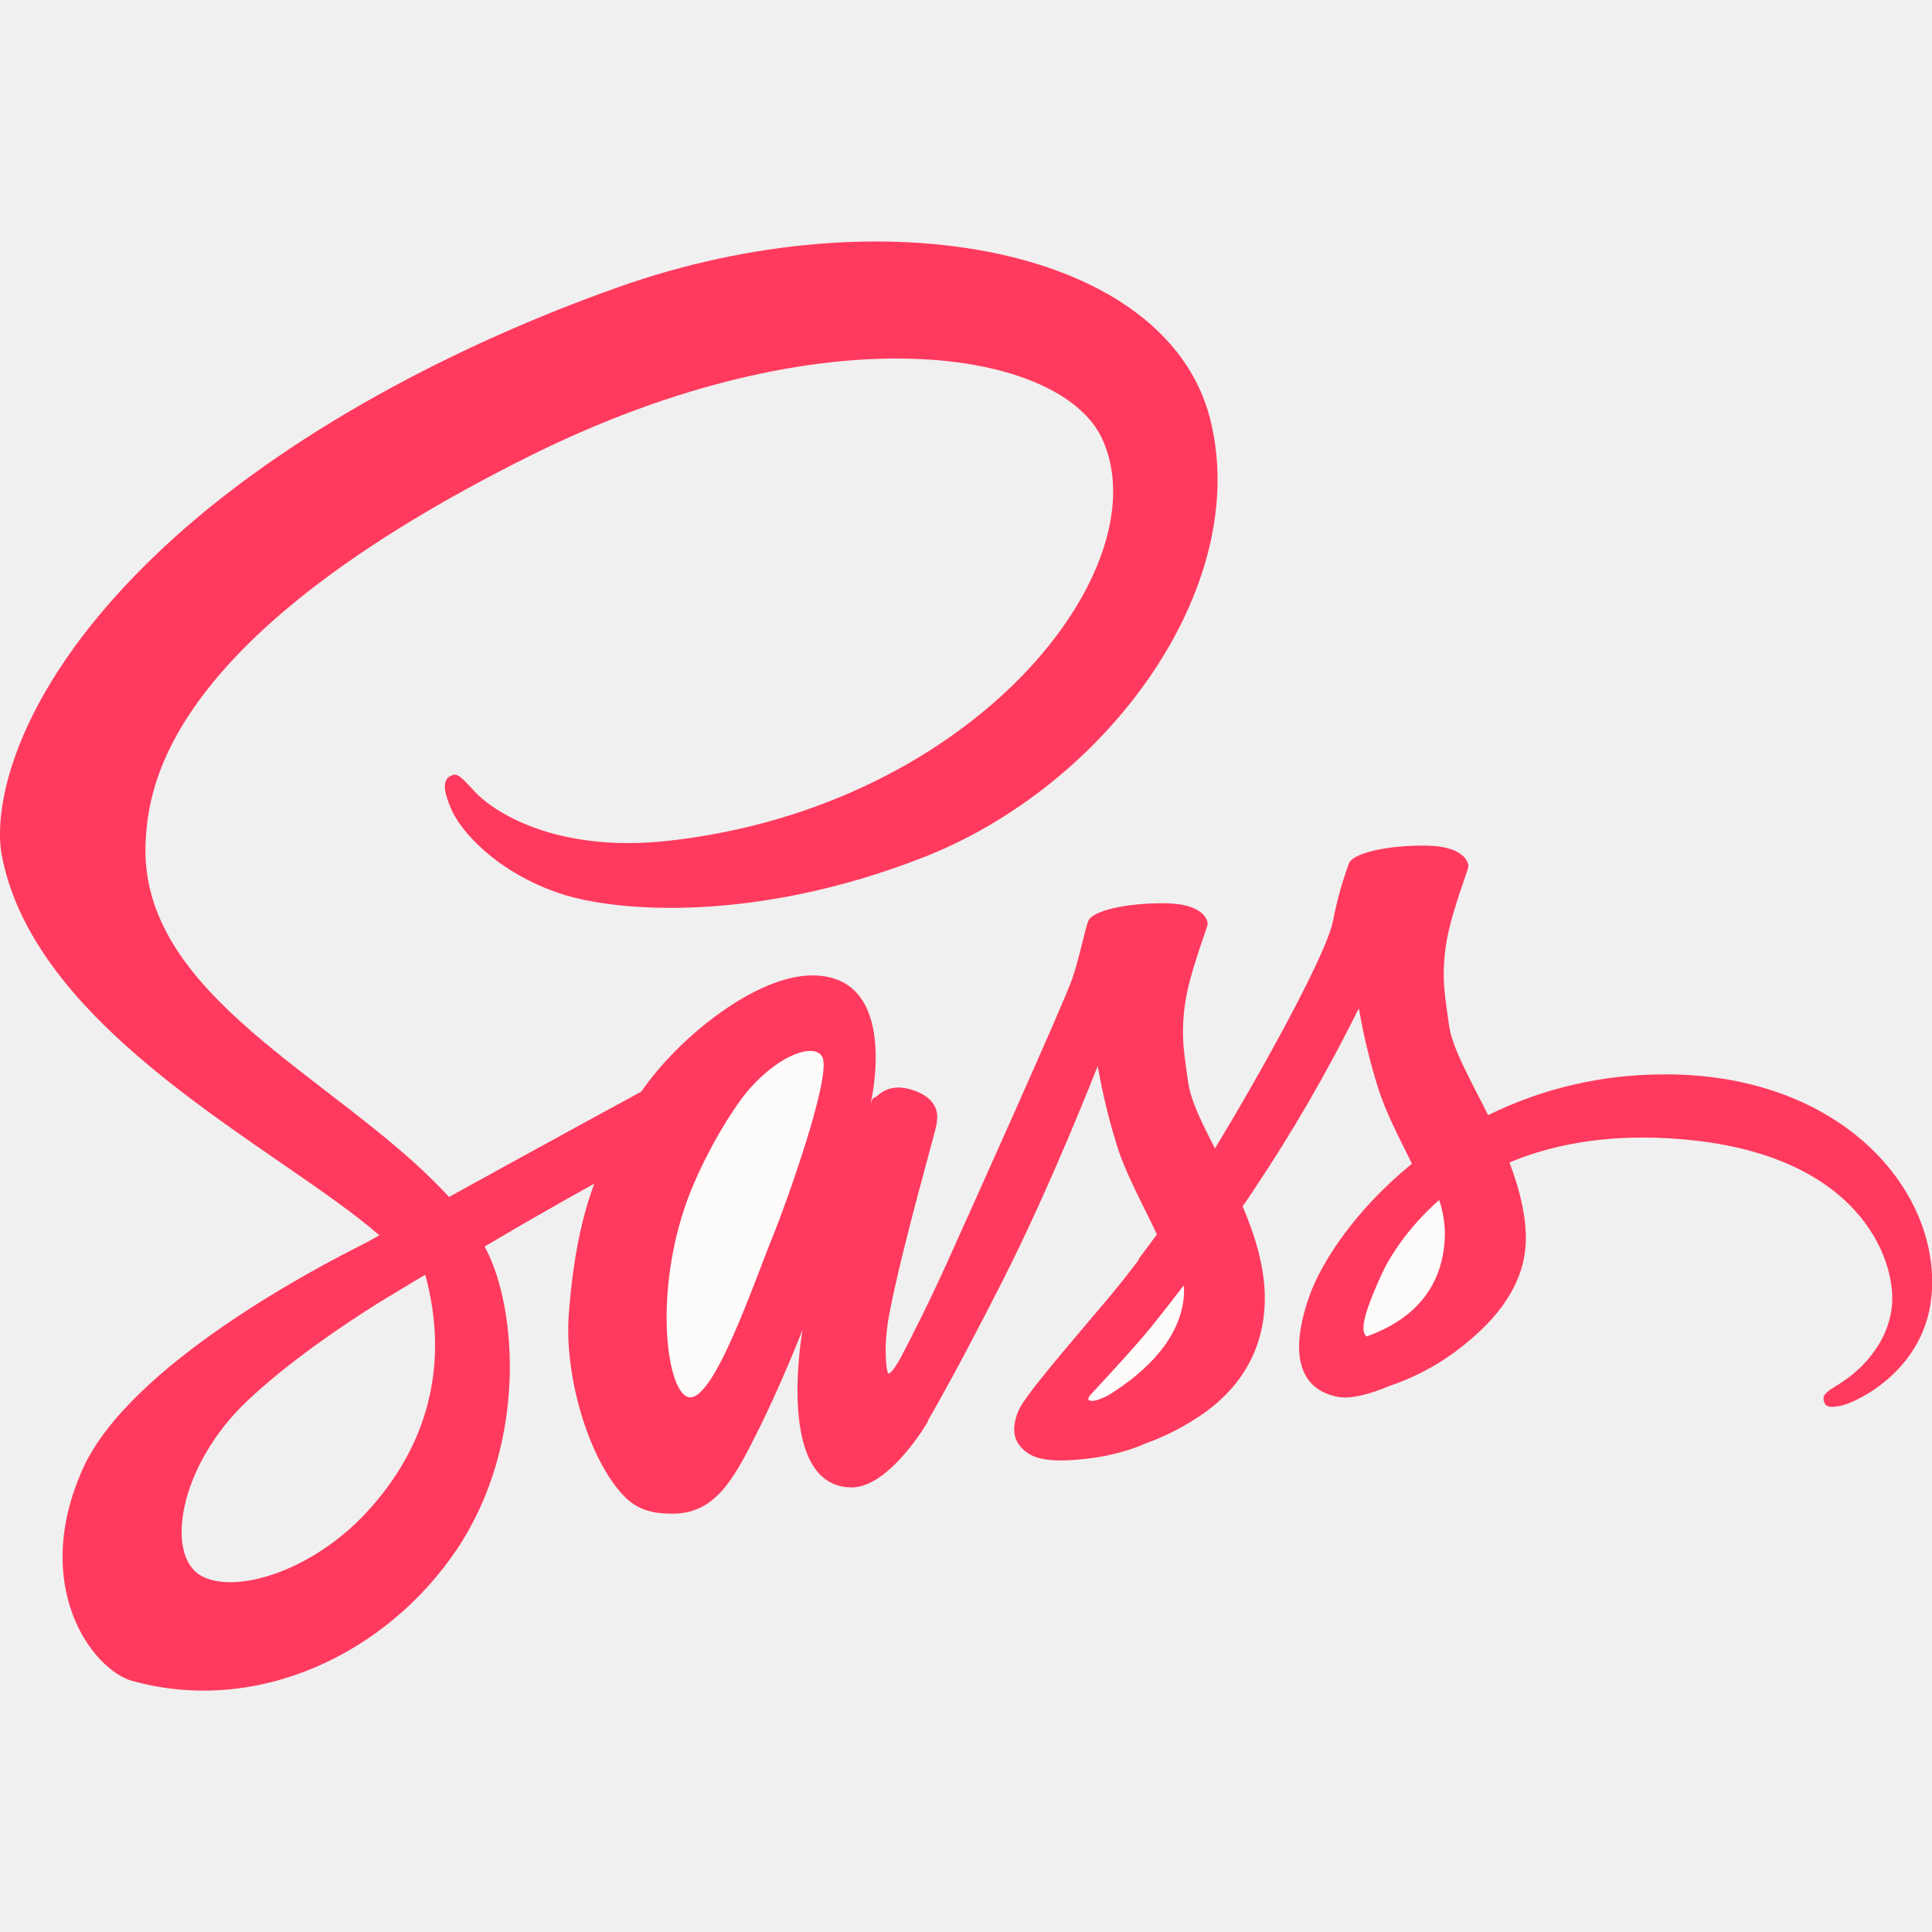
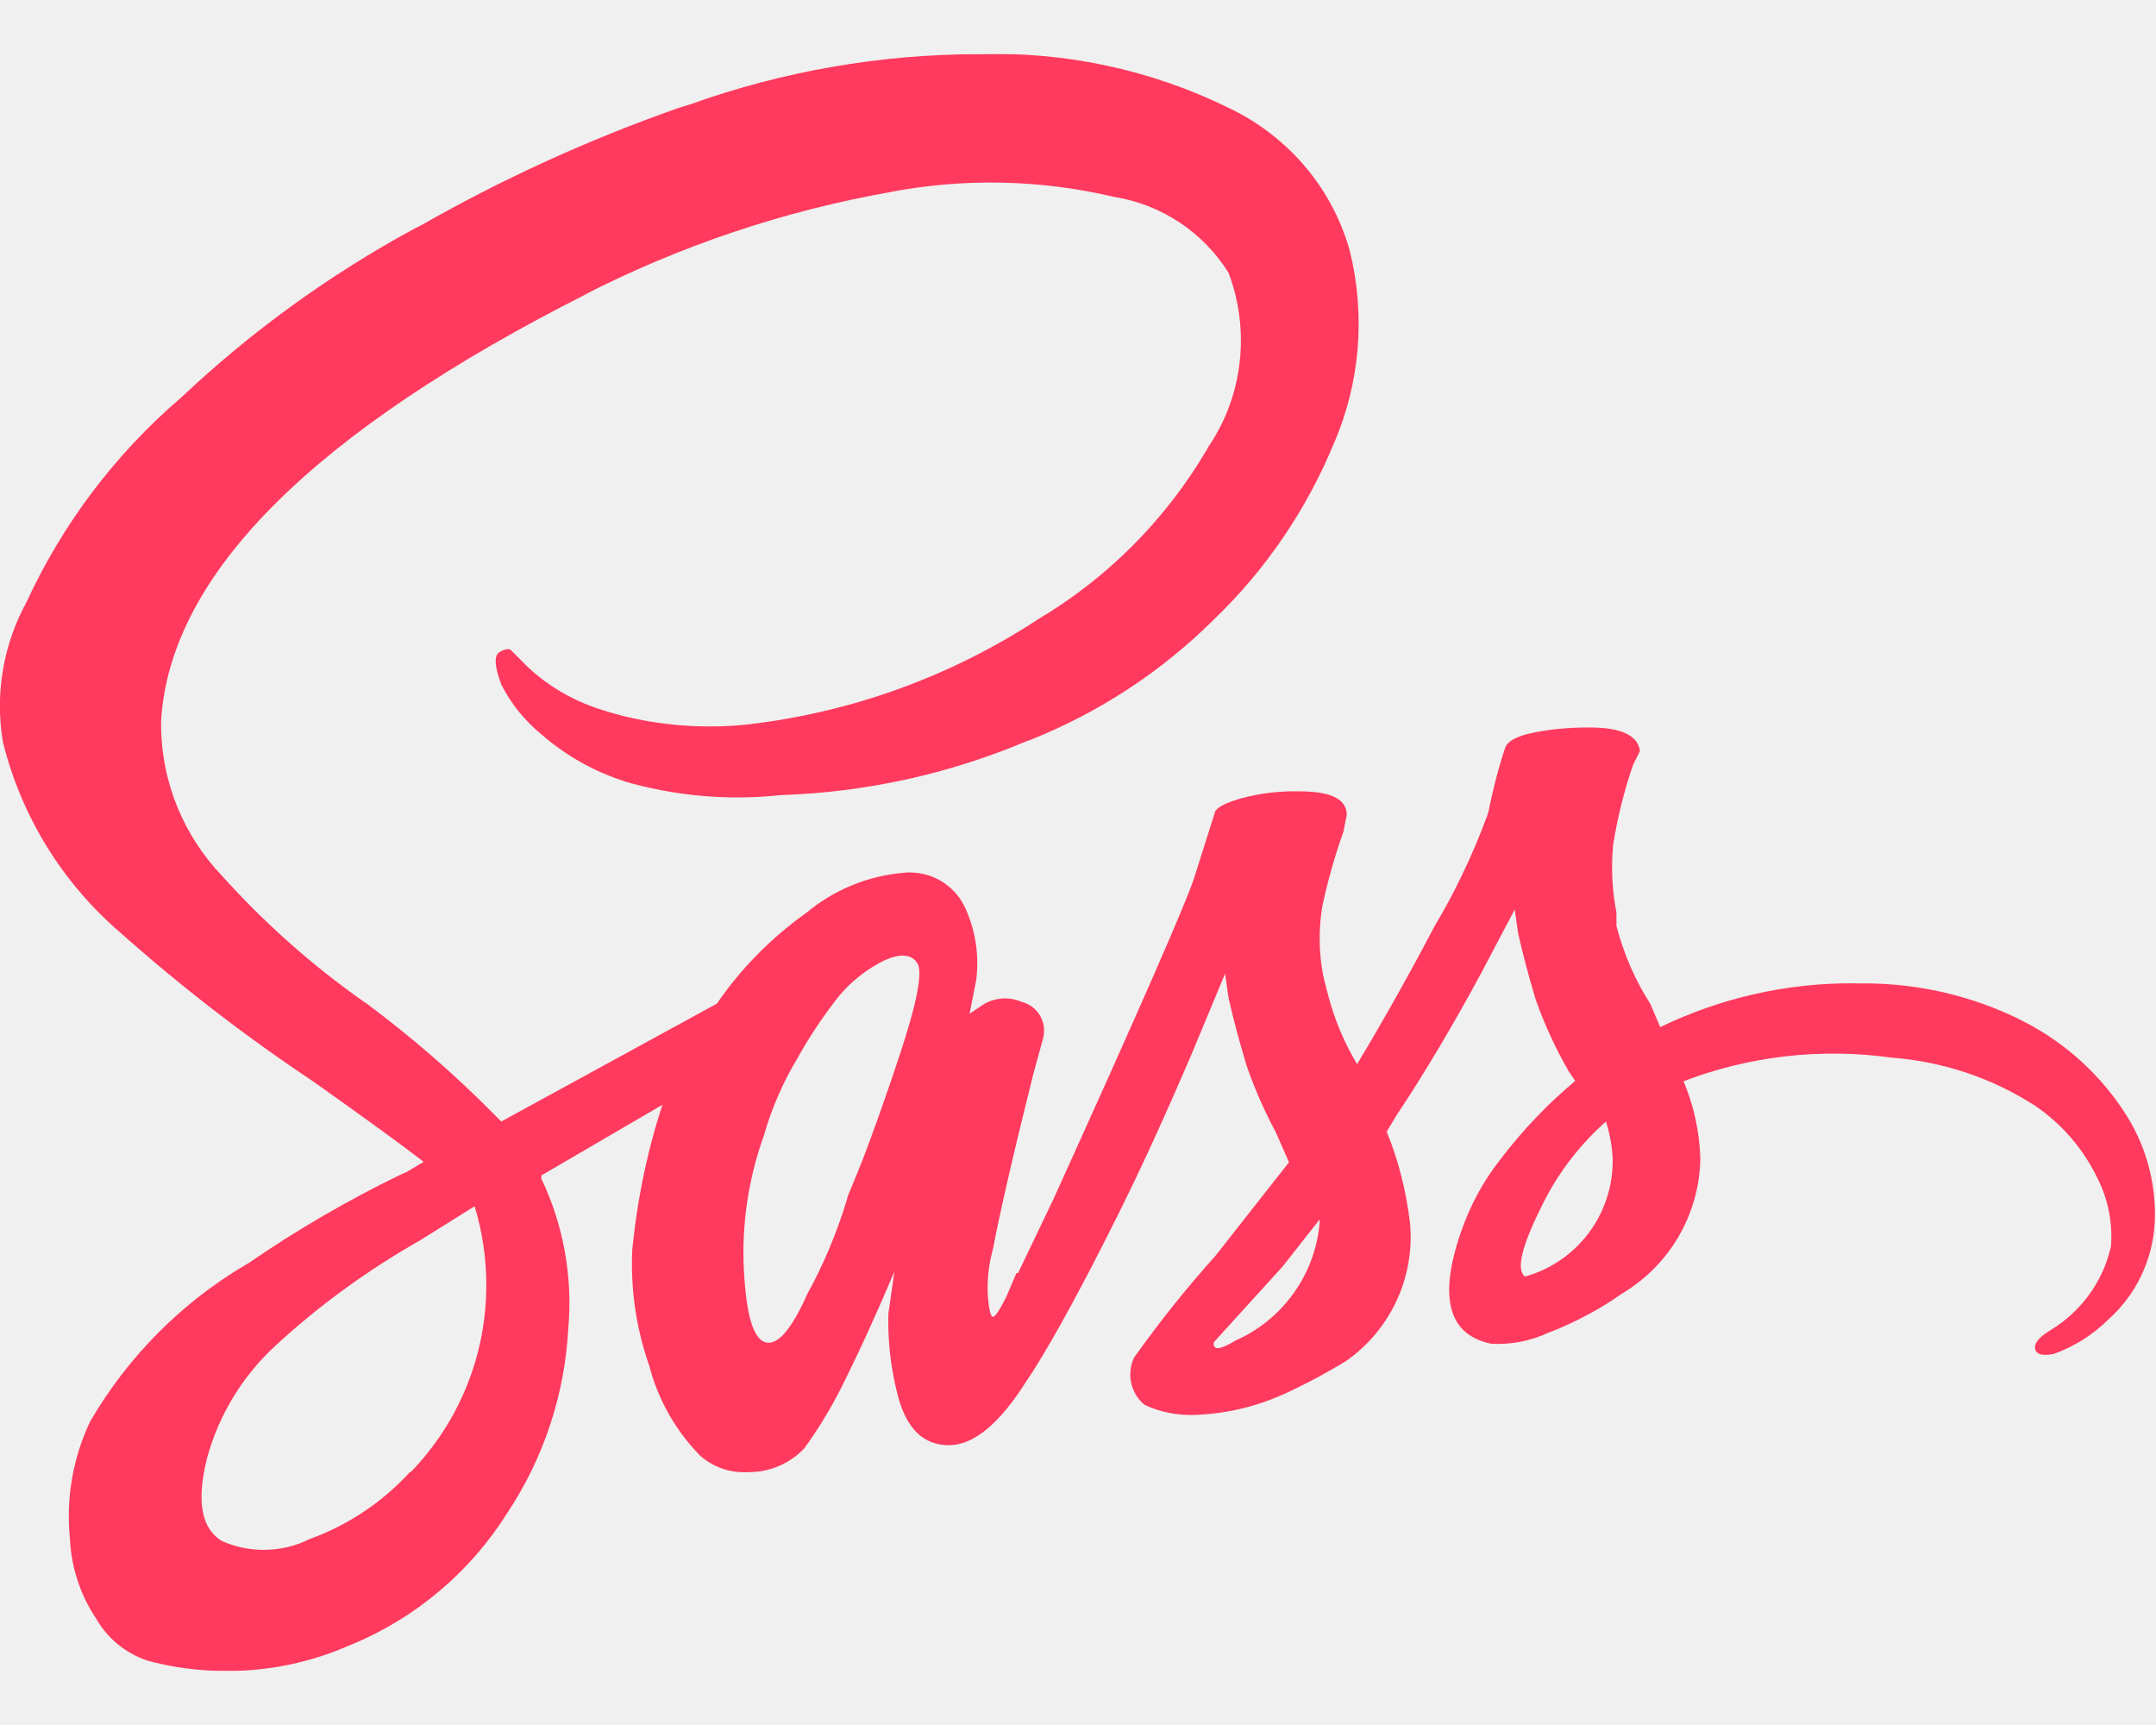
- <svg xmlns="http://www.w3.org/2000/svg" width="200" height="200" viewBox="0 0 200 200" fill="none">
-   <g clip-path="url(#clip0)">
-     <path d="M67 123L81 106.5H84L88 108.5L87 114.5L83 129L77 143L70.5 147.5L67 140.5V123Z" fill="#FEFBFB" />
-     <path d="M111.5 143.5L122.5 131L125 135C124.333 137.5 122.9 142.6 122.5 143C122.1 143.4 118.667 145.833 117 147L111 146L111.5 143.5Z" fill="#FEFBFB" />
-     <path d="M141.5 131.5L148 122.5L151.5 123.5L153 127L150.5 136L144.5 140L140 139.5L139 137.5L141.5 131.5Z" fill="#FEFBFB" />
-     <path d="M94.324 138.411C94.231 138.599 94.137 138.749 94.324 138.411V138.411ZM172.174 111.224C165.887 111.224 159.687 112.661 154.049 115.442C152.205 111.724 150.299 108.474 149.987 106.036C149.612 103.192 149.205 101.505 149.643 98.13C150.08 94.755 152.049 89.974 152.018 89.63C151.987 89.286 151.58 87.567 147.549 87.536C143.518 87.505 140.049 88.317 139.643 89.38C138.93 91.321 138.376 93.317 137.987 95.349C137.268 99.005 129.93 112.067 125.774 118.88C124.399 116.224 123.243 113.88 122.993 112.005C122.618 109.161 122.212 107.474 122.649 104.099C123.087 100.724 125.055 95.942 125.024 95.599C124.993 95.255 124.587 93.536 120.562 93.505C116.537 93.474 113.062 94.286 112.655 95.349C112.249 96.411 111.812 98.911 110.999 101.317C110.187 103.724 100.405 125.474 97.849 131.13C96.537 134.005 95.412 136.317 94.599 137.88C94.474 138.13 94.38 138.286 94.318 138.411C94.412 138.255 94.474 138.099 94.474 138.161C93.787 139.505 93.38 140.255 93.38 140.255V140.286C92.849 141.286 92.255 142.192 91.974 142.192C91.787 142.192 91.38 139.567 92.068 135.974C93.537 128.411 97.005 116.661 96.974 116.255C96.943 116.036 97.63 114.005 94.693 112.911C91.849 111.88 90.818 113.599 90.568 113.599C90.318 113.599 90.13 114.224 90.13 114.224C90.13 114.224 93.287 100.974 84.068 100.974C78.318 100.974 70.318 107.286 66.387 113.005C63.918 114.349 58.574 117.255 52.949 120.349L46.48 123.911C46.324 123.755 46.199 123.599 46.043 123.442C34.855 111.505 14.206 103.067 15.081 87.036C15.393 81.192 17.424 65.849 54.793 47.224C85.418 31.974 109.899 36.161 114.118 45.474C120.18 58.755 101.024 83.474 69.224 87.036C57.099 88.38 50.73 83.692 49.137 81.942C47.48 80.099 47.23 80.005 46.605 80.349C45.574 80.911 46.23 82.536 46.605 83.505C47.543 85.974 51.449 90.349 58.105 92.536C63.949 94.442 78.162 95.505 95.343 88.849C114.649 81.411 129.68 60.692 125.268 43.349C120.78 25.724 91.555 19.942 63.924 29.755C47.456 35.599 29.649 44.786 16.843 56.755C1.624 71.005 -0.807 83.411 0.193 88.599C3.755 107.005 29.124 119.005 39.274 127.88L37.868 128.661C32.774 131.192 13.437 141.317 8.593 152.005C3.124 164.13 9.499 172.817 13.681 174.005C26.743 177.63 40.112 171.099 47.299 160.38C54.487 149.661 53.612 135.661 50.299 129.286C50.268 129.192 50.206 129.13 50.174 129.036C53.924 126.815 57.706 124.648 61.518 122.536C60.268 125.911 59.362 129.974 58.893 135.849C58.331 142.724 61.174 151.63 64.862 155.13C66.487 156.661 68.449 156.692 69.674 156.692C73.987 156.692 75.924 153.13 78.081 148.88C80.737 143.692 83.081 137.661 83.081 137.661C83.081 137.661 80.143 153.974 88.174 153.974C91.112 153.974 94.049 150.192 95.362 148.255V148.286C95.362 148.286 95.424 148.161 95.581 147.911C95.893 147.442 96.049 147.161 96.049 147.161V147.067C97.237 145.036 99.831 140.38 103.737 132.692C108.799 122.755 113.637 110.349 113.637 110.349C114.105 113.074 114.755 115.767 115.574 118.411C116.449 121.38 118.293 124.63 119.762 127.786C118.574 129.411 117.855 130.349 117.855 130.349C117.855 130.374 117.868 130.392 117.887 130.411C116.949 131.661 115.887 133.005 114.793 134.317C110.799 139.067 106.043 144.505 105.418 146.067C104.668 147.911 104.855 149.286 106.293 150.349C107.355 151.161 109.23 151.286 111.199 151.13C114.793 150.88 117.324 150.005 118.543 149.442C120.791 148.637 122.915 147.522 124.855 146.13C128.762 143.255 131.137 139.13 130.918 133.692C130.793 130.692 129.824 127.692 128.637 124.88C128.98 124.38 129.355 123.849 129.699 123.317C133.766 117.25 137.43 110.921 140.668 104.374C141.137 107.099 141.78 109.792 142.605 112.436C143.355 114.967 144.824 117.749 146.168 120.467C140.355 125.186 136.762 130.655 135.518 134.249C133.205 140.905 135.018 143.905 138.424 144.592C139.955 144.905 142.143 144.186 143.768 143.499C146.18 142.692 148.455 141.524 150.512 140.03C154.418 137.155 158.199 133.124 157.943 127.655C157.849 125.186 157.162 122.717 156.255 120.342C161.162 118.28 167.537 117.155 175.662 118.092C193.062 120.124 196.468 130.999 195.812 135.53C195.155 140.061 191.499 142.592 190.28 143.342C189.062 144.092 188.687 144.374 188.78 144.936C188.937 145.749 189.499 145.717 190.53 145.53C191.968 145.28 199.655 141.842 199.999 133.436C200.499 122.811 190.28 111.124 172.187 111.217L172.174 111.224ZM38.056 156.442C32.306 162.724 24.249 165.099 20.78 163.099C17.062 160.936 18.53 151.692 25.618 144.999C29.93 140.936 35.493 137.186 39.181 134.874C40.024 134.374 41.243 133.624 42.743 132.717C42.865 132.639 42.99 132.566 43.118 132.499C43.399 132.311 43.712 132.155 44.024 131.967C46.612 141.467 44.118 149.842 38.056 156.436V156.442ZM80.043 127.88C78.043 132.786 73.831 145.286 71.262 144.63C69.074 144.067 67.731 134.536 70.824 125.161C72.387 120.442 75.699 114.817 77.668 112.63C80.824 109.099 84.293 107.974 85.106 109.38C86.199 111.224 81.293 124.817 80.043 127.88ZM114.73 144.442C113.887 144.88 113.105 145.161 112.73 144.942C112.449 144.786 113.074 144.192 113.074 144.192C113.074 144.192 117.418 139.536 119.137 137.411C120.137 136.161 121.293 134.692 122.543 133.067C122.543 133.224 122.574 133.38 122.574 133.567C122.537 139.161 117.162 142.942 114.724 144.442H114.73ZM141.48 138.349C140.855 137.911 140.949 136.442 143.043 131.88C143.855 130.099 145.73 127.099 148.98 124.224C149.349 125.311 149.549 126.449 149.574 127.599C149.543 134.63 144.512 137.255 141.48 138.349V138.349Z" fill="#ff3a5e" />
+ <svg xmlns="http://www.w3.org/2000/svg" width="50" height="40" viewBox="0 0 50 40" fill="none">
+   <mask id="mask0_1027_88" style="mask-type:luminance" maskUnits="userSpaceOnUse" x="0" y="1" width="50" height="38">
+     <path d="M50 1.25H0V38.75H50V1.25Z" fill="white" />
+   </mask>
+   <g mask="url(#mask0_1027_88)">
+     <path d="M43.02 22.806L43.227 22.803C44.53 22.803 45.763 23.106 46.856 23.647L46.808 23.625C47.781 24.095 48.612 24.815 49.216 25.711L49.23 25.733C49.755 26.504 50.015 27.425 49.97 28.358V28.348C49.948 28.779 49.84 29.201 49.653 29.59C49.466 29.978 49.203 30.325 48.88 30.611L48.877 30.614C48.528 30.956 48.109 31.22 47.65 31.387L47.627 31.395C47.366 31.447 47.223 31.408 47.197 31.278C47.171 31.148 47.288 31.005 47.548 30.848C48.255 30.42 48.766 29.73 48.952 28.916L48.956 28.895C48.997 28.352 48.889 27.809 48.644 27.323L48.651 27.34C48.324 26.65 47.816 26.059 47.183 25.631L47.167 25.622C46.188 24.997 45.07 24.622 43.913 24.529L43.888 24.528C42.229 24.292 40.538 24.488 38.978 25.098L39.044 25.075C39.27 25.605 39.413 26.219 39.433 26.862V26.87C39.422 27.497 39.251 28.111 38.939 28.655C38.626 29.199 38.18 29.654 37.644 29.98L37.627 29.989C37.142 30.333 36.589 30.634 36 30.869L35.945 30.887C35.518 31.093 35.045 31.187 34.572 31.159H34.58C33.591 30.952 33.357 30.093 33.877 28.581C34.103 27.923 34.42 27.353 34.822 26.851L34.812 26.862C35.327 26.191 35.891 25.601 36.514 25.079L36.531 25.066L36.378 24.837C36.075 24.313 35.821 23.762 35.619 23.191L35.597 23.119C35.441 22.598 35.31 22.104 35.206 21.636L35.128 21.089L34.347 22.572C33.67 23.822 33.019 24.915 32.394 25.851L32.159 26.242C32.422 26.88 32.616 27.619 32.703 28.39L32.706 28.43C32.749 29.032 32.637 29.636 32.379 30.182C32.121 30.728 31.727 31.199 31.234 31.548L31.223 31.556C30.75 31.845 30.259 32.106 29.755 32.337L29.661 32.376C29.071 32.629 28.441 32.774 27.8 32.806H27.786C27.35 32.836 26.914 32.753 26.52 32.566L26.536 32.572C26.381 32.44 26.274 32.261 26.232 32.062C26.19 31.863 26.215 31.656 26.303 31.473L26.3 31.48C26.925 30.603 27.541 29.84 28.195 29.112L28.175 29.136L29.894 26.95L29.583 26.247C29.313 25.745 29.085 25.222 28.901 24.683L28.88 24.608C28.723 24.087 28.593 23.593 28.489 23.125L28.411 22.578L27.63 24.453C27.006 25.91 26.433 27.16 25.911 28.201C25.133 29.764 24.482 30.962 23.958 31.795L23.802 32.029C23.178 33.018 22.579 33.512 22.005 33.512C21.431 33.512 21.042 33.148 20.837 32.419C20.678 31.834 20.599 31.232 20.6 30.626L20.602 30.458V30.465L20.758 29.372V29.45C20.341 30.438 19.924 31.349 19.508 32.183C19.254 32.684 18.96 33.165 18.628 33.619L18.648 33.589C18.326 33.926 17.873 34.136 17.372 34.136H17.359C17.326 34.139 17.289 34.139 17.252 34.139C16.872 34.139 16.506 33.998 16.225 33.744L16.227 33.745C15.672 33.176 15.273 32.475 15.067 31.708L15.059 31.675C14.752 30.803 14.618 29.881 14.664 28.958V28.973C14.787 27.73 15.036 26.59 15.4 25.505L15.367 25.616L12.556 27.256V27.334C13.069 28.412 13.284 29.607 13.18 30.795L13.181 30.77C13.106 32.315 12.613 33.811 11.755 35.098L11.775 35.067C10.917 36.439 9.654 37.511 8.159 38.133L8.108 38.151C7.21 38.548 6.238 38.751 5.256 38.748C4.603 38.748 3.969 38.661 3.369 38.495L3.419 38.506C2.934 38.345 2.522 38.017 2.258 37.58L2.253 37.57C1.875 37.017 1.657 36.37 1.623 35.701V35.692C1.525 34.744 1.692 33.787 2.106 32.928L2.092 32.959C2.967 31.456 4.213 30.203 5.711 29.319L5.758 29.294C6.875 28.525 8.049 27.841 9.269 27.248L9.434 27.175L9.825 26.941C9.356 26.576 8.497 25.951 7.247 25.066C5.67 24.015 4.17 22.856 2.756 21.595L2.795 21.63C1.456 20.482 0.505 18.947 0.075 17.236L0.062 17.176C-0.117 16.068 0.08 14.931 0.622 13.948L0.609 13.975C1.446 12.155 2.665 10.538 4.184 9.233L4.203 9.217C5.829 7.683 7.647 6.366 9.612 5.301L9.748 5.234C11.656 4.146 13.659 3.233 15.731 2.505L15.997 2.423C18.151 1.651 20.421 1.256 22.709 1.256H22.712C24.709 1.193 26.691 1.619 28.486 2.497L28.414 2.464C29.82 3.105 30.873 4.311 31.295 5.786L31.305 5.823C31.671 7.31 31.542 8.875 30.936 10.281L30.953 10.236C30.318 11.796 29.361 13.205 28.145 14.372L28.141 14.376C26.927 15.58 25.482 16.526 23.894 17.158L23.808 17.187C22.009 17.947 20.087 18.37 18.136 18.436L18.106 18.437C16.877 18.57 15.633 18.458 14.447 18.109L14.514 18.126C13.792 17.9 13.125 17.526 12.555 17.028L12.561 17.033C12.175 16.719 11.859 16.329 11.633 15.886L11.623 15.866C11.467 15.449 11.454 15.201 11.584 15.123C11.715 15.045 11.806 15.032 11.858 15.084L12.248 15.475C12.684 15.88 13.205 16.198 13.78 16.401L13.811 16.411C14.601 16.686 15.514 16.845 16.462 16.845C16.767 16.845 17.067 16.829 17.363 16.797L17.326 16.8C19.746 16.523 22.067 15.681 24.102 14.342L24.044 14.378C25.678 13.413 27.039 12.047 27.998 10.409L28.026 10.356C28.497 9.665 28.778 8.812 28.778 7.894C28.778 7.33 28.672 6.789 28.478 6.292L28.489 6.322C28.2 5.86 27.815 5.464 27.361 5.162C26.907 4.86 26.394 4.658 25.856 4.569L25.834 4.565C24.117 4.16 22.334 4.125 20.602 4.461L20.68 4.448C18.184 4.887 15.768 5.699 13.514 6.856L13.656 6.789C7.252 10.018 3.945 13.325 3.736 16.709V16.786C3.736 18.15 4.272 19.389 5.145 20.305L5.144 20.303C6.129 21.4 7.235 22.382 8.441 23.23L8.502 23.27C9.554 24.053 10.545 24.914 11.467 25.847L11.469 25.85L11.625 26.006L16.625 23.273C17.18 22.465 17.872 21.76 18.669 21.189L18.694 21.172C19.319 20.647 20.113 20.305 20.983 20.236L20.997 20.234C21.028 20.231 21.064 20.231 21.102 20.231C21.684 20.231 22.184 20.583 22.4 21.086L22.403 21.095C22.632 21.615 22.713 22.188 22.636 22.751L22.637 22.736L22.486 23.506L22.72 23.35C22.859 23.245 23.023 23.178 23.196 23.158C23.369 23.138 23.544 23.165 23.703 23.236L23.697 23.233C23.872 23.277 24.022 23.389 24.115 23.543C24.208 23.698 24.237 23.882 24.195 24.058L24.197 24.053L23.962 24.912C23.494 26.786 23.182 28.14 23.026 28.973C22.926 29.331 22.887 29.704 22.911 30.075V30.066C22.937 30.378 22.976 30.534 23.028 30.534C23.08 30.534 23.184 30.378 23.339 30.066L23.573 29.519C23.625 29.519 23.625 29.545 23.573 29.597L24.433 27.8C26.464 23.323 27.557 20.823 27.712 20.3L28.181 18.817C28.233 18.713 28.442 18.609 28.806 18.506C29.242 18.391 29.693 18.339 30.144 18.35H30.139C30.868 18.35 31.233 18.532 31.233 18.897L31.155 19.287C30.957 19.843 30.796 20.41 30.672 20.986L30.655 21.084C30.576 21.613 30.59 22.152 30.697 22.676L30.692 22.647L30.77 22.958C30.93 23.609 31.172 24.181 31.489 24.703L31.473 24.676C32.097 23.636 32.696 22.569 33.27 21.475C33.723 20.72 34.145 19.845 34.484 18.93L34.52 18.82C34.638 18.231 34.772 17.734 34.936 17.25L34.911 17.337C34.963 17.181 35.185 17.064 35.578 16.986C35.95 16.911 36.377 16.869 36.812 16.869H36.869H36.866C37.595 16.869 37.984 17.051 38.033 17.416L37.877 17.726C37.691 18.251 37.528 18.883 37.419 19.531L37.409 19.601C37.36 20.135 37.389 20.673 37.494 21.198L37.487 21.162V21.473C37.667 22.154 37.934 22.753 38.284 23.295L38.269 23.27L38.503 23.817C39.894 23.144 41.419 22.796 42.964 22.801H43.025H43.022L43.02 22.806ZM9.522 34.139C10.65 32.976 11.28 31.419 11.278 29.798C11.278 29.164 11.183 28.533 10.994 27.928L11.006 27.972L9.756 28.753C8.481 29.48 7.378 30.291 6.38 31.212L6.392 31.201C5.625 31.905 5.073 32.812 4.8 33.817L4.791 33.856C4.556 34.82 4.673 35.445 5.142 35.731C5.428 35.862 5.764 35.939 6.116 35.939C6.5 35.939 6.864 35.848 7.184 35.686L7.17 35.692C8.065 35.371 8.868 34.835 9.509 34.133L9.514 34.128L9.522 34.139ZM19.986 26.945C20.246 26.268 20.533 25.461 20.845 24.523C21.262 23.273 21.405 22.545 21.275 22.337C21.145 22.13 20.897 22.104 20.533 22.259C20.112 22.461 19.74 22.753 19.444 23.114L19.439 23.12C19.102 23.548 18.799 24 18.53 24.473L18.502 24.526C18.171 25.072 17.913 25.658 17.733 26.27L17.719 26.323C17.355 27.329 17.196 28.397 17.252 29.465V29.447C17.304 30.487 17.47 31.047 17.752 31.126C18.033 31.206 18.358 30.828 18.728 29.994C19.086 29.348 19.405 28.598 19.642 27.812L19.664 27.728C19.819 27.359 19.925 27.098 19.983 26.945H19.986ZM28.651 31.086C29.19 30.848 29.655 30.47 29.998 29.991C30.341 29.513 30.55 28.952 30.603 28.366L30.605 28.353V28.275L29.745 29.369L28.184 31.087C28.172 31.097 28.163 31.108 28.156 31.122C28.149 31.136 28.145 31.15 28.145 31.166C28.145 31.197 28.161 31.225 28.183 31.244C28.233 31.295 28.389 31.242 28.651 31.087V31.086ZM35.369 29.601C35.952 29.438 36.467 29.087 36.833 28.605C37.2 28.122 37.399 27.533 37.4 26.926V26.866V26.869C37.384 26.556 37.328 26.262 37.236 25.984L37.242 26.008C36.634 26.548 36.136 27.195 35.775 27.925L35.758 27.961C35.288 28.897 35.157 29.443 35.364 29.598L35.369 29.601Z" fill="#FF3A5E" />
  </g>
-   <defs>
-     <clipPath id="clip0">
-       <rect width="200" height="200" fill="white" />
-     </clipPath>
-   </defs>
</svg>
